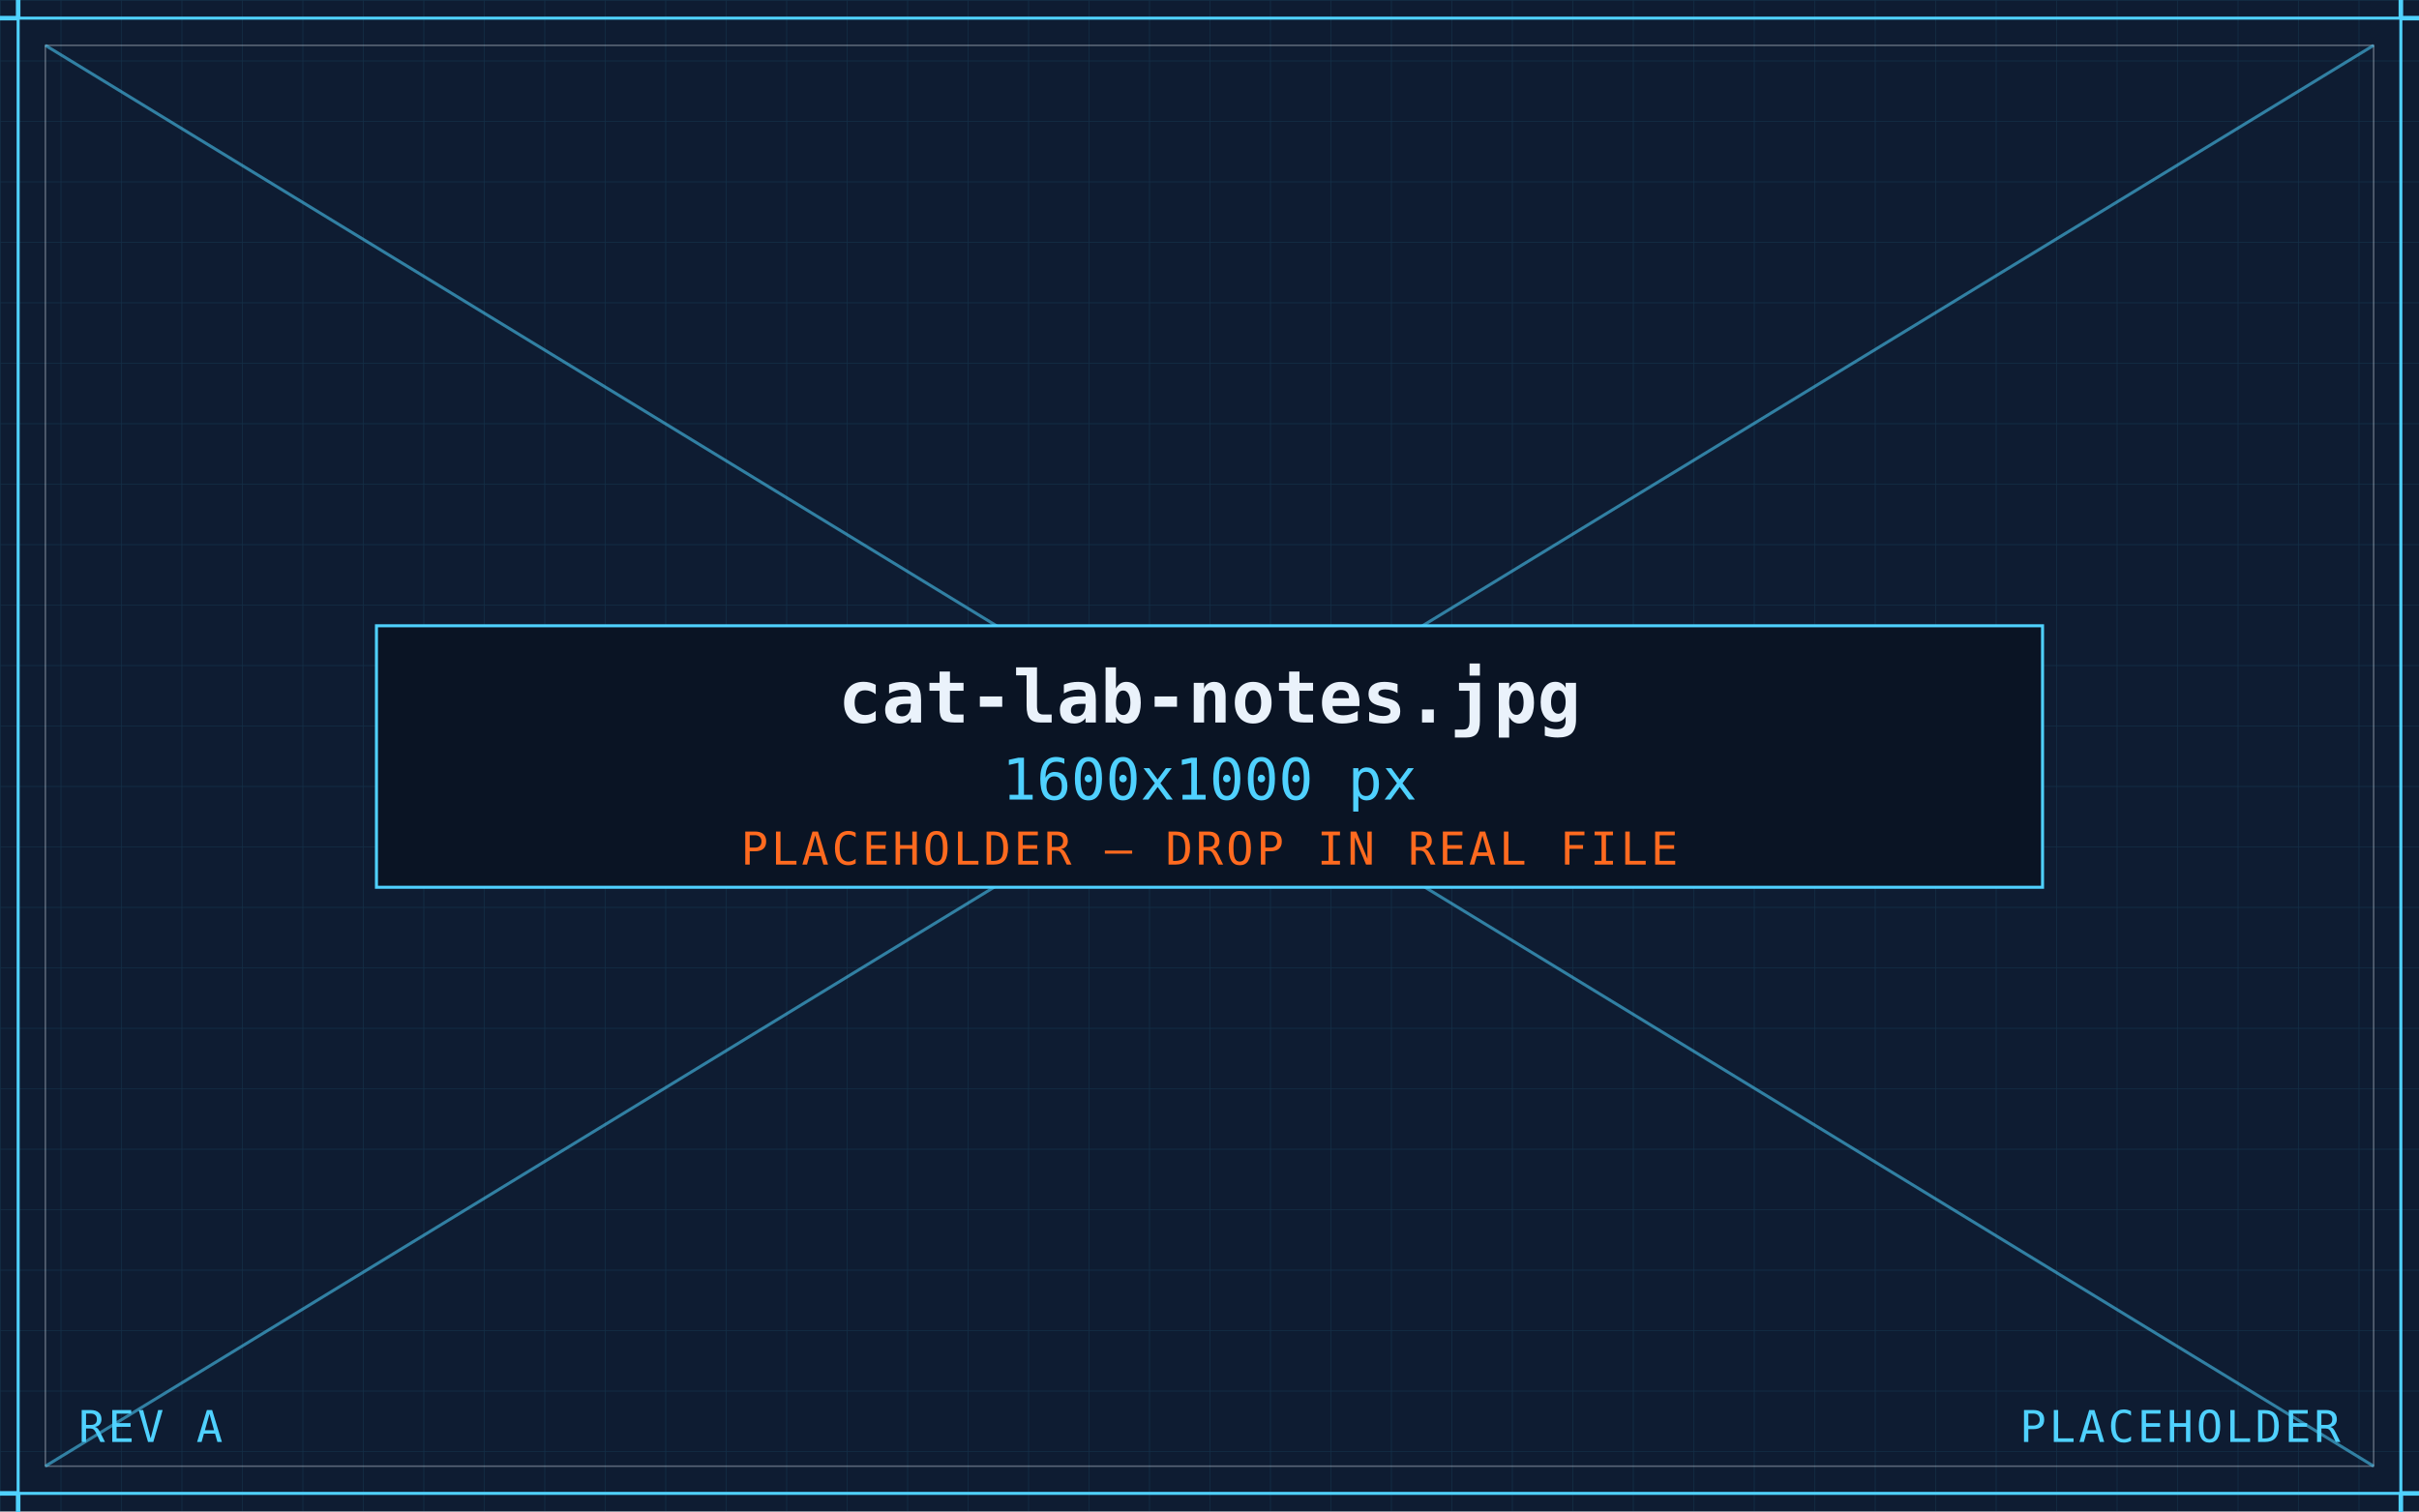
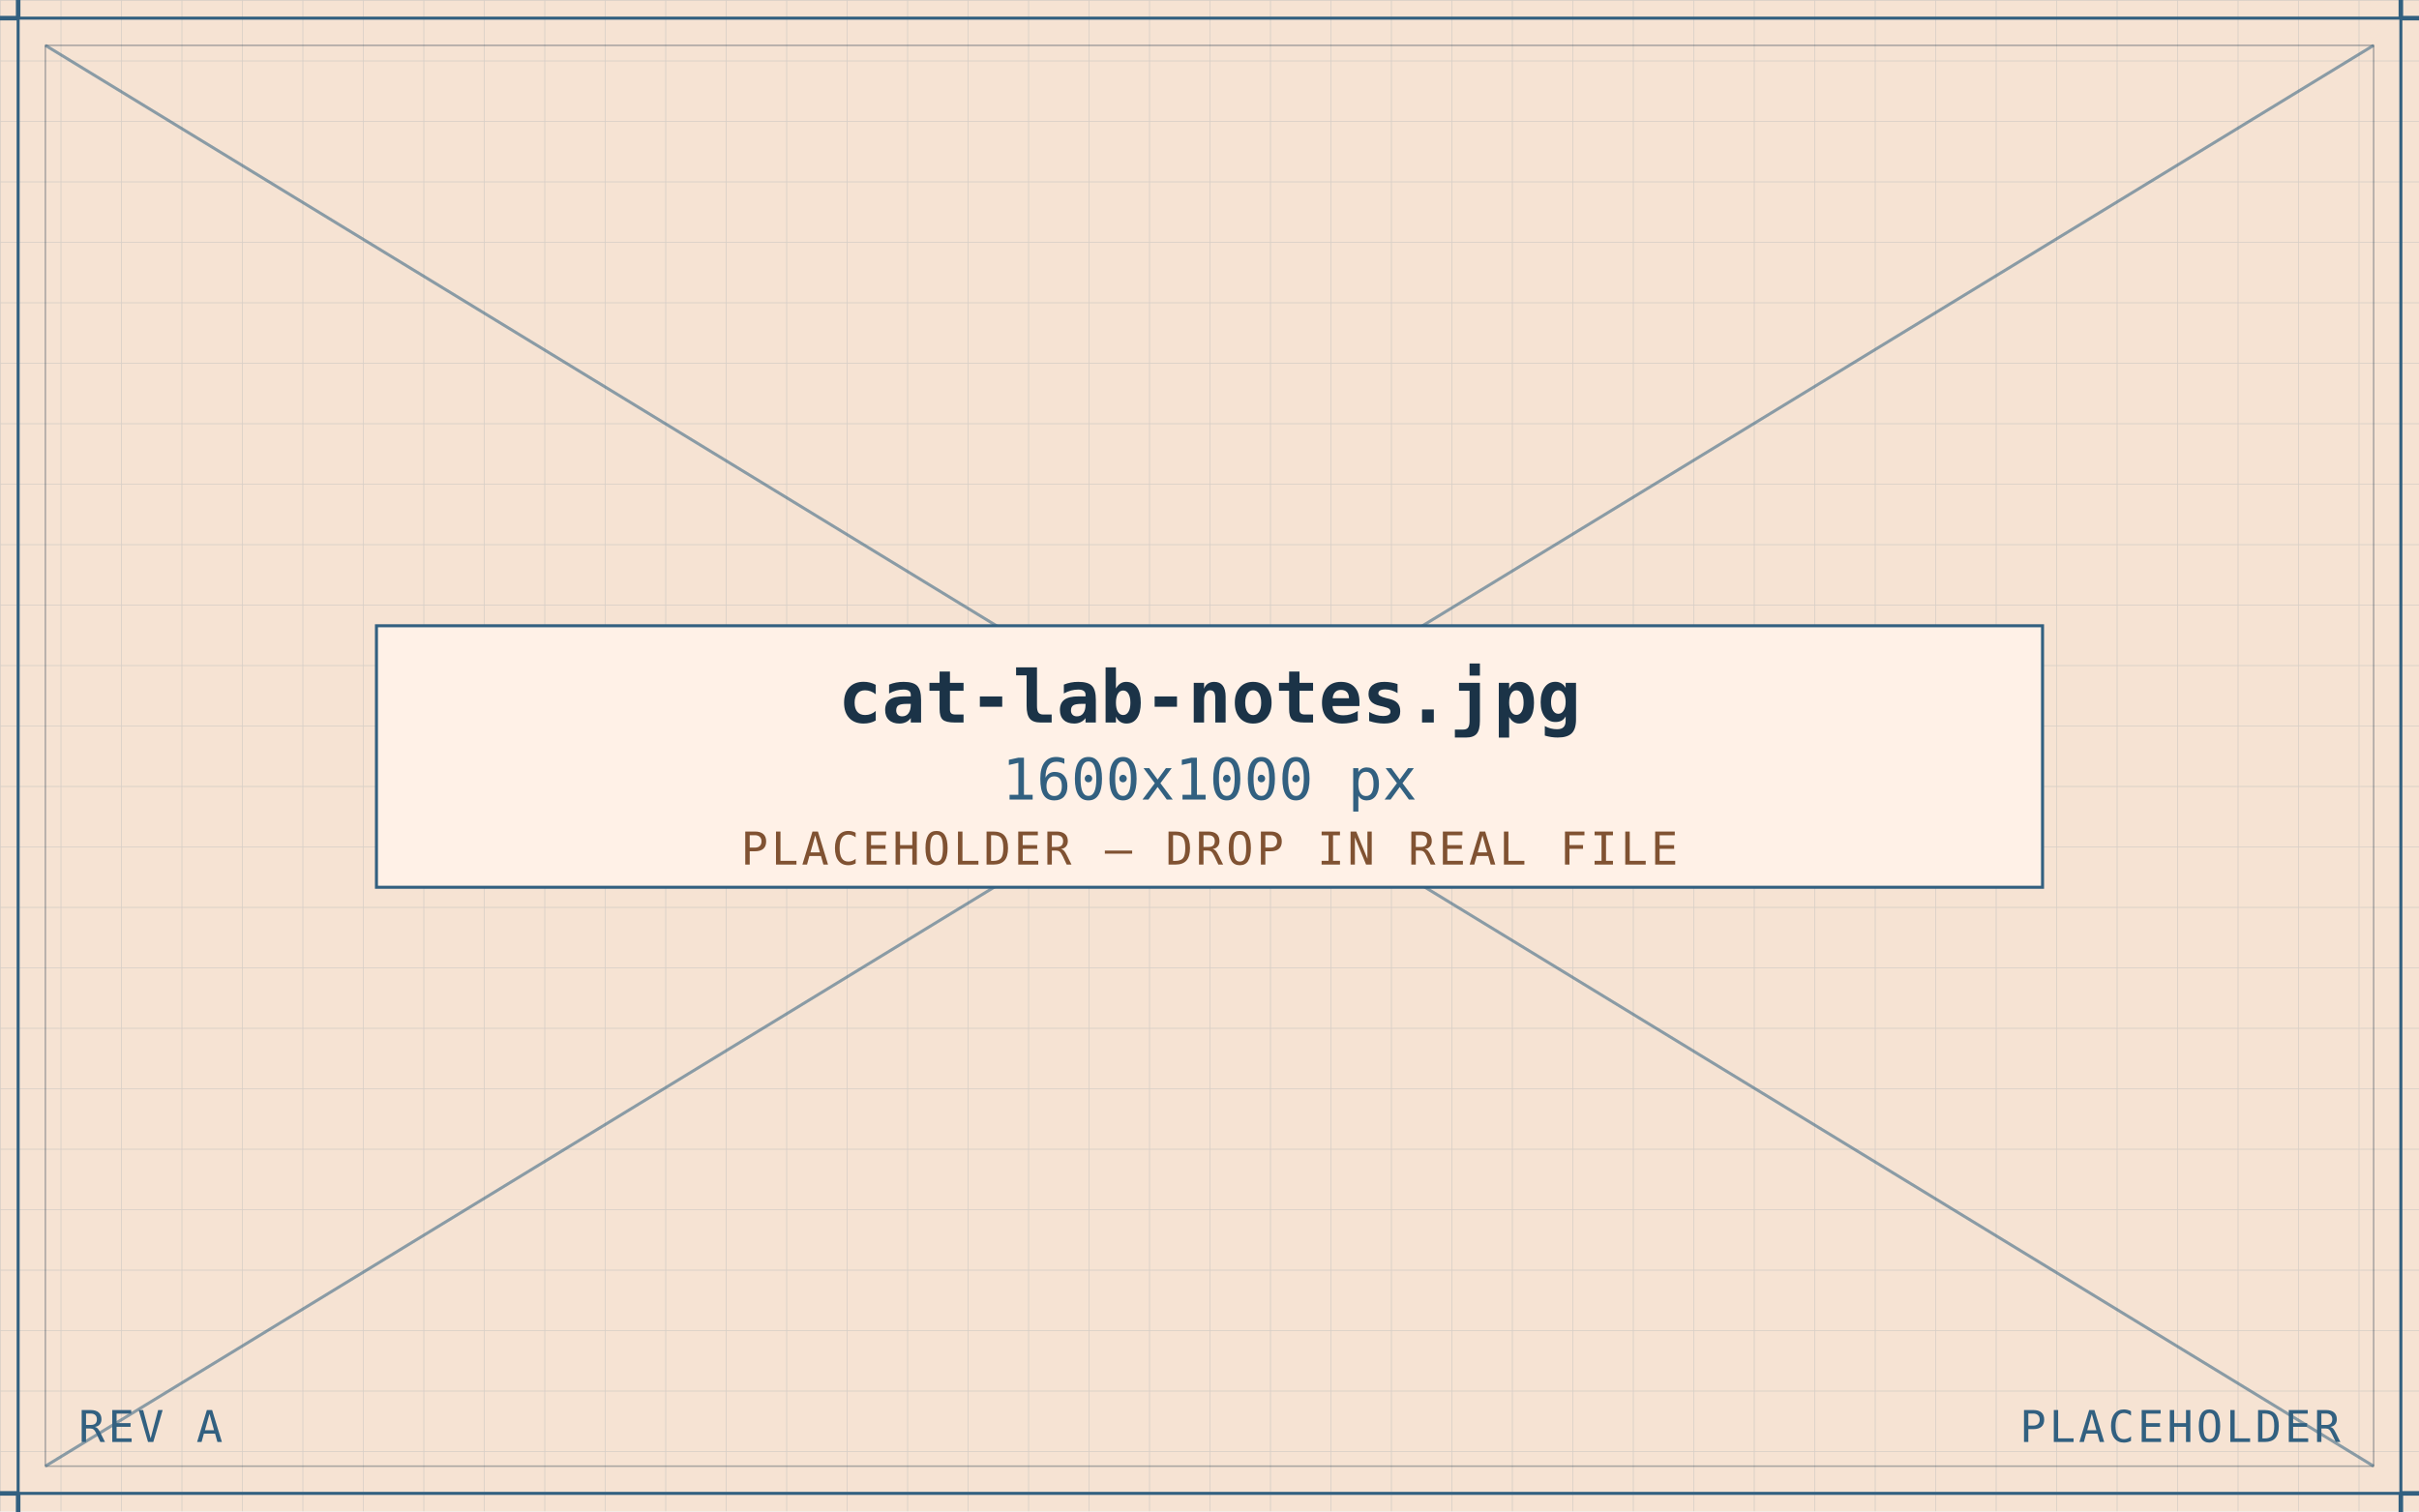
<svg xmlns="http://www.w3.org/2000/svg" viewBox="0 0 1600 1000" width="1600" height="1000" role="img" aria-label="Placeholder image cat-lab-notes.jpg, 1600 by 1000 pixels">
-   <rect width="1600" height="1000" fill="#0e1c32" />
+   <rect width="1600" height="1000" fill="#F6E3D3" />
  <defs>
    <pattern id="g" width="40" height="40" patternUnits="userSpaceOnUse">
-       <path d="M40 0H0V40" fill="none" stroke="#4fd1ff" stroke-opacity=".10" />
+       <path d="M40 0H0V40" fill="none" stroke="#326080" stroke-opacity=".16" />
    </pattern>
    <pattern id="m" width="16" height="16" patternUnits="userSpaceOnUse">
-       <path d="M16 0H0V16" fill="none" stroke="#4fd1ff" stroke-opacity=".16" />
+       <path d="M16 0H0V16" fill="none" stroke="#326080" stroke-opacity=".22" />
    </pattern>
  </defs>
  <rect width="1600" height="1000" fill="url(#g)" />
-   <rect x="12" y="12" width="1576" height="976" fill="none" stroke="#4fd1ff" stroke-width="2" />
-   <rect x="30" y="30" width="1540" height="940" fill="none" stroke="#eaf2fb" stroke-opacity=".35" />
-   <path d="M-18 12H12M12 -18V12" stroke="#4fd1ff" stroke-width="3" fill="none" />
-   <path d="M-18 988H12M12 1018V988" stroke="#4fd1ff" stroke-width="3" fill="none" />
-   <path d="M1618 12H1588M1588 -18V12" stroke="#4fd1ff" stroke-width="3" fill="none" />
-   <path d="M1618 988H1588M1588 1018V988" stroke="#4fd1ff" stroke-width="3" fill="none" />
-   <path d="M30 30L1570 970M1570 30L30 970" stroke="#4fd1ff" stroke-opacity=".55" stroke-width="2" fill="none" />
-   <rect x="249" y="414" width="1102" height="173" fill="#0a1424" stroke="#4fd1ff" stroke-width="2" />
-   <text x="800" y="478" text-anchor="middle" font-family="ui-monospace,SFMono-Regular,Menlo,Consolas,monospace" font-size="48" font-weight="700" fill="#eaf2fb">cat-lab-notes.jpg</text>
-   <text x="800" y="529" text-anchor="middle" font-family="ui-monospace,SFMono-Regular,Menlo,Consolas,monospace" font-size="38" fill="#4fd1ff">1600x1000 px</text>
-   <text x="800" y="572" text-anchor="middle" font-family="ui-monospace,SFMono-Regular,Menlo,Consolas,monospace" font-size="30" letter-spacing="2" fill="#ff6a1f">PLACEHOLDER — DROP IN REAL FILE</text>
-   <text x="52" y="954" font-family="ui-monospace,SFMono-Regular,Menlo,Consolas,monospace" font-size="29" fill="#4fd1ff" letter-spacing="2">REV A</text>
-   <text x="1548" y="954" text-anchor="end" font-family="ui-monospace,SFMono-Regular,Menlo,Consolas,monospace" font-size="29" fill="#4fd1ff" letter-spacing="2">PLACEHOLDER</text>
+   <rect x="12" y="12" width="1576" height="976" fill="none" stroke="#326080" stroke-width="2" />
+   <rect x="30" y="30" width="1540" height="940" fill="none" stroke="#1B3347" stroke-opacity=".35" />
+   <path d="M-18 12H12M12 -18V12" stroke="#326080" stroke-width="3" fill="none" />
+   <path d="M-18 988H12M12 1018V988" stroke="#326080" stroke-width="3" fill="none" />
+   <path d="M1618 12H1588M1588 -18V12" stroke="#326080" stroke-width="3" fill="none" />
+   <path d="M1618 988H1588M1588 1018V988" stroke="#326080" stroke-width="3" fill="none" />
+   <path d="M30 30L1570 970M1570 30L30 970" stroke="#326080" stroke-opacity=".55" stroke-width="2" fill="none" />
+   <rect x="249" y="414" width="1102" height="173" fill="#FFF1E7" stroke="#326080" stroke-width="2" />
+   <text x="800" y="478" text-anchor="middle" font-family="ui-monospace,SFMono-Regular,Menlo,Consolas,monospace" font-size="48" font-weight="700" fill="#1B3347">cat-lab-notes.jpg</text>
+   <text x="800" y="529" text-anchor="middle" font-family="ui-monospace,SFMono-Regular,Menlo,Consolas,monospace" font-size="38" fill="#326080">1600x1000 px</text>
+   <text x="800" y="572" text-anchor="middle" font-family="ui-monospace,SFMono-Regular,Menlo,Consolas,monospace" font-size="30" letter-spacing="2" fill="#805232">PLACEHOLDER — DROP IN REAL FILE</text>
+   <text x="52" y="954" font-family="ui-monospace,SFMono-Regular,Menlo,Consolas,monospace" font-size="29" fill="#326080" letter-spacing="2">REV A</text>
+   <text x="1548" y="954" text-anchor="end" font-family="ui-monospace,SFMono-Regular,Menlo,Consolas,monospace" font-size="29" fill="#326080" letter-spacing="2">PLACEHOLDER</text>
</svg>
